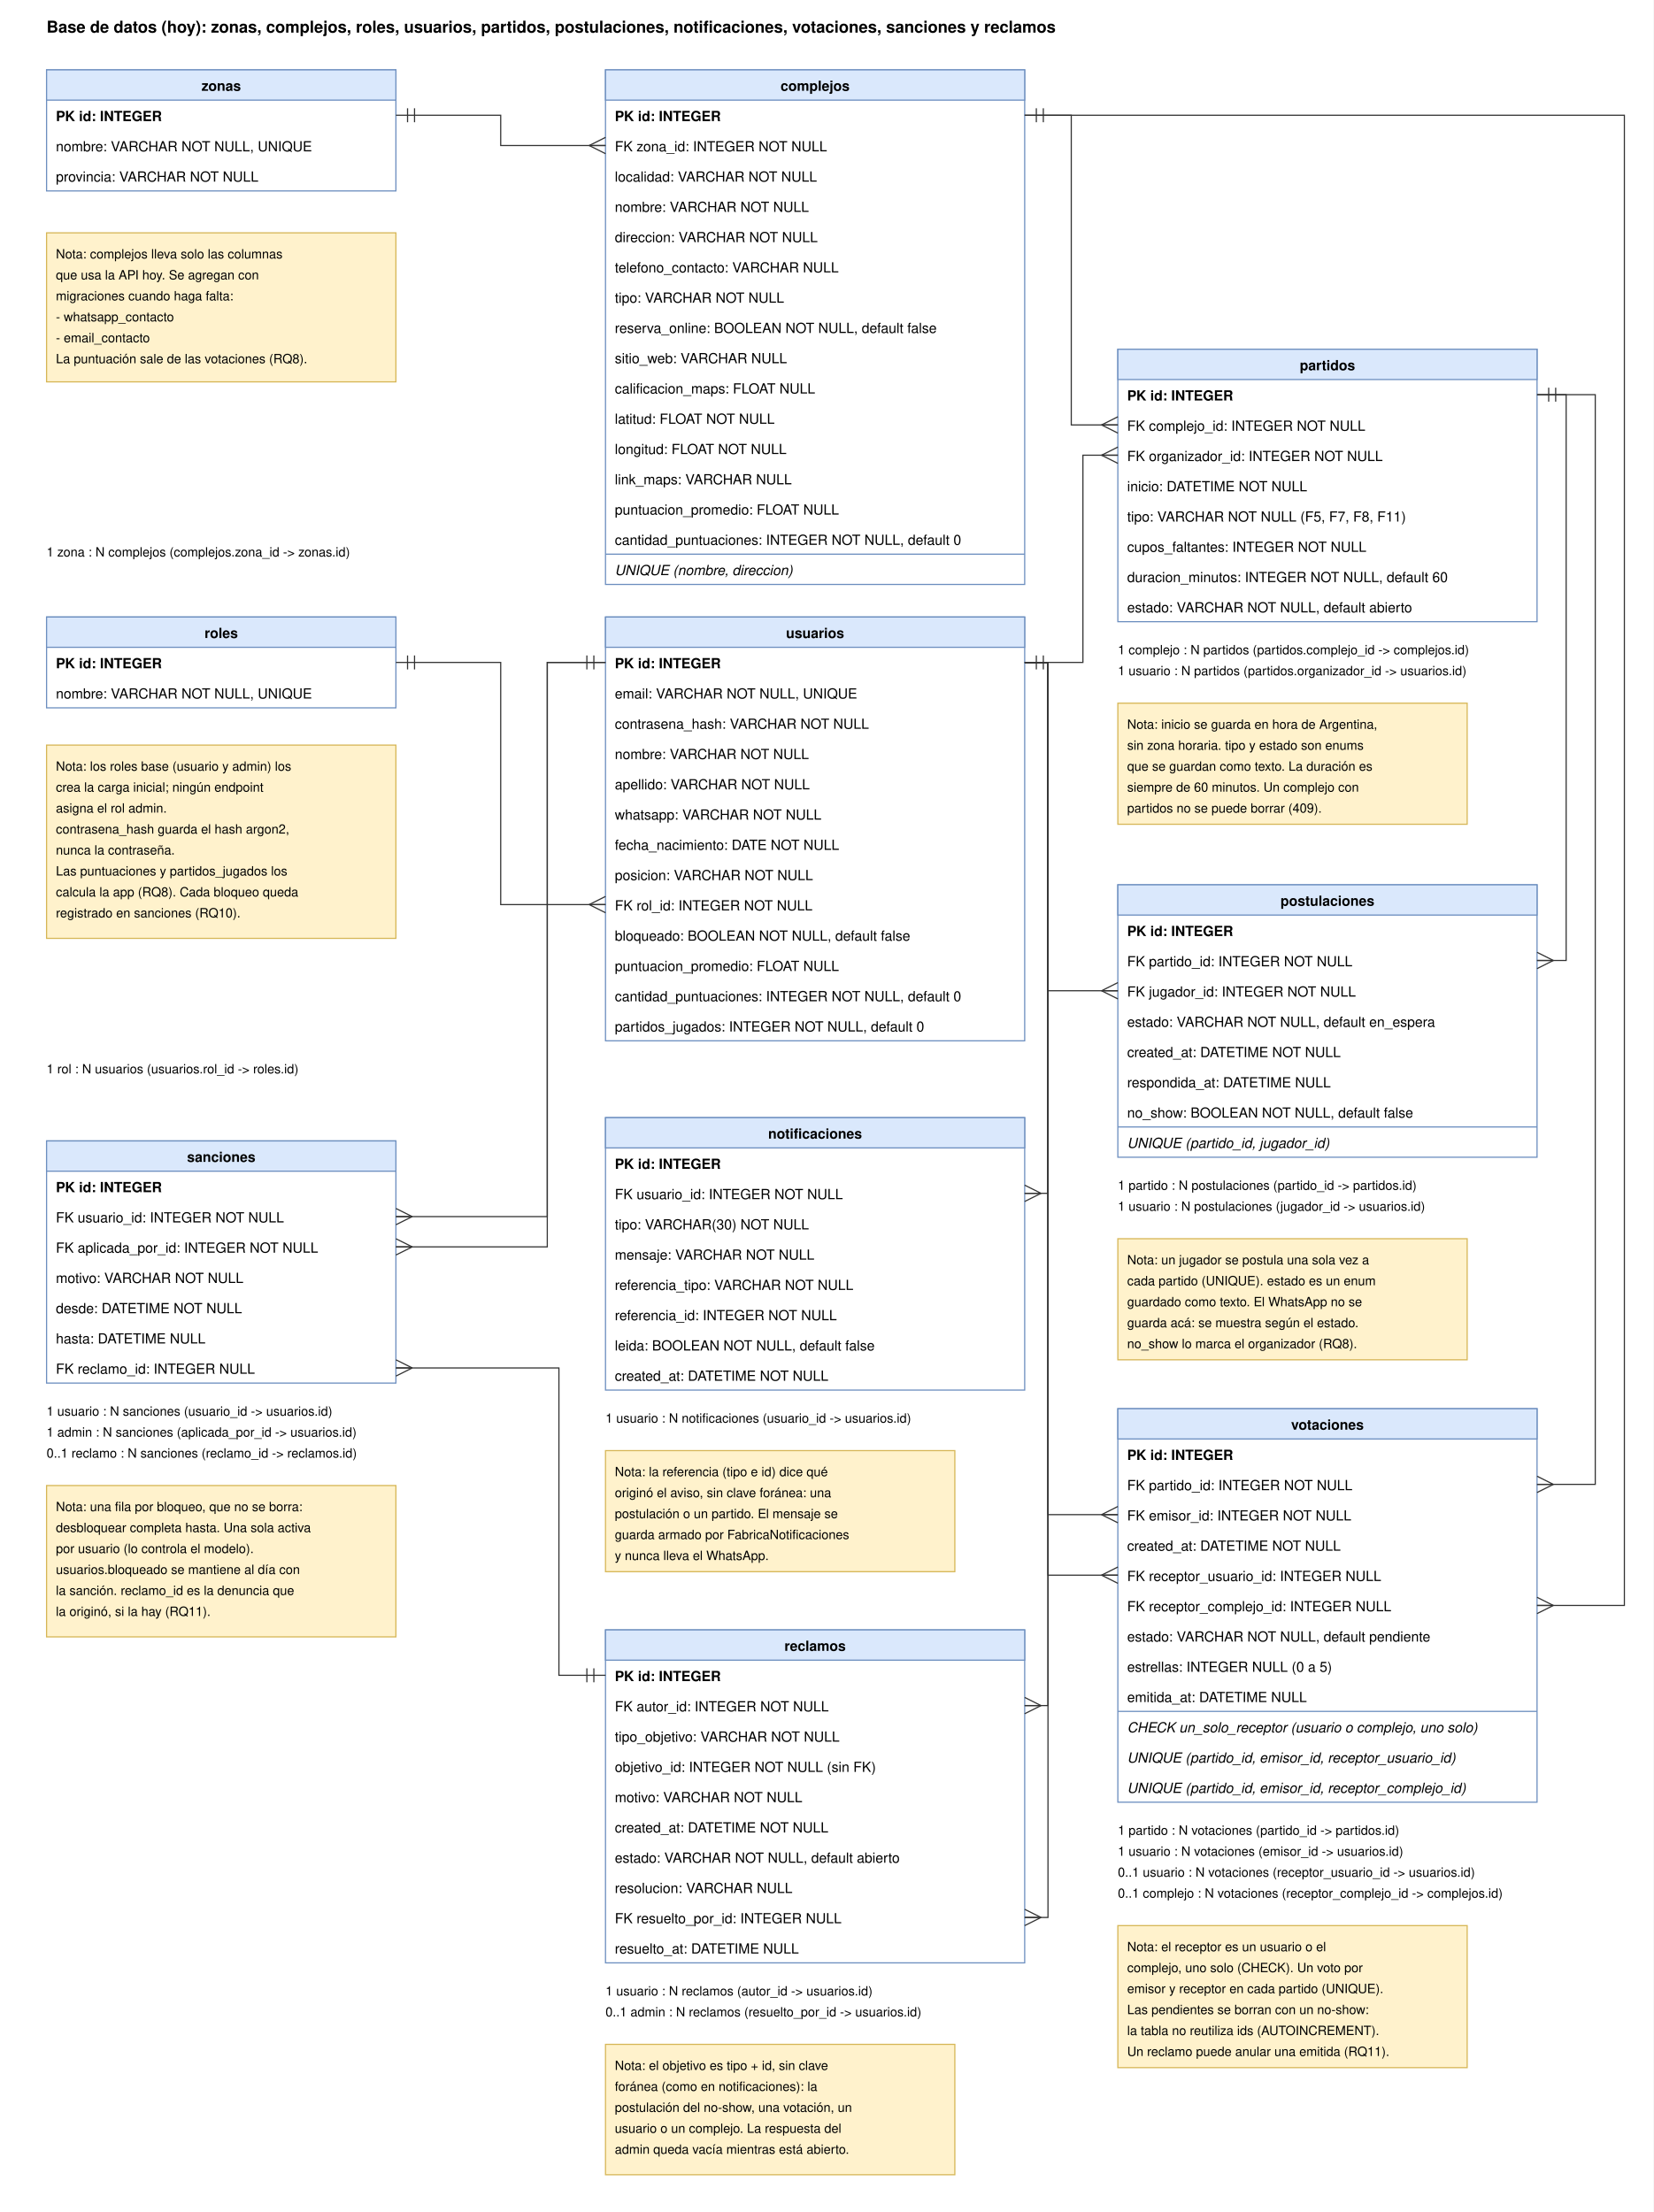
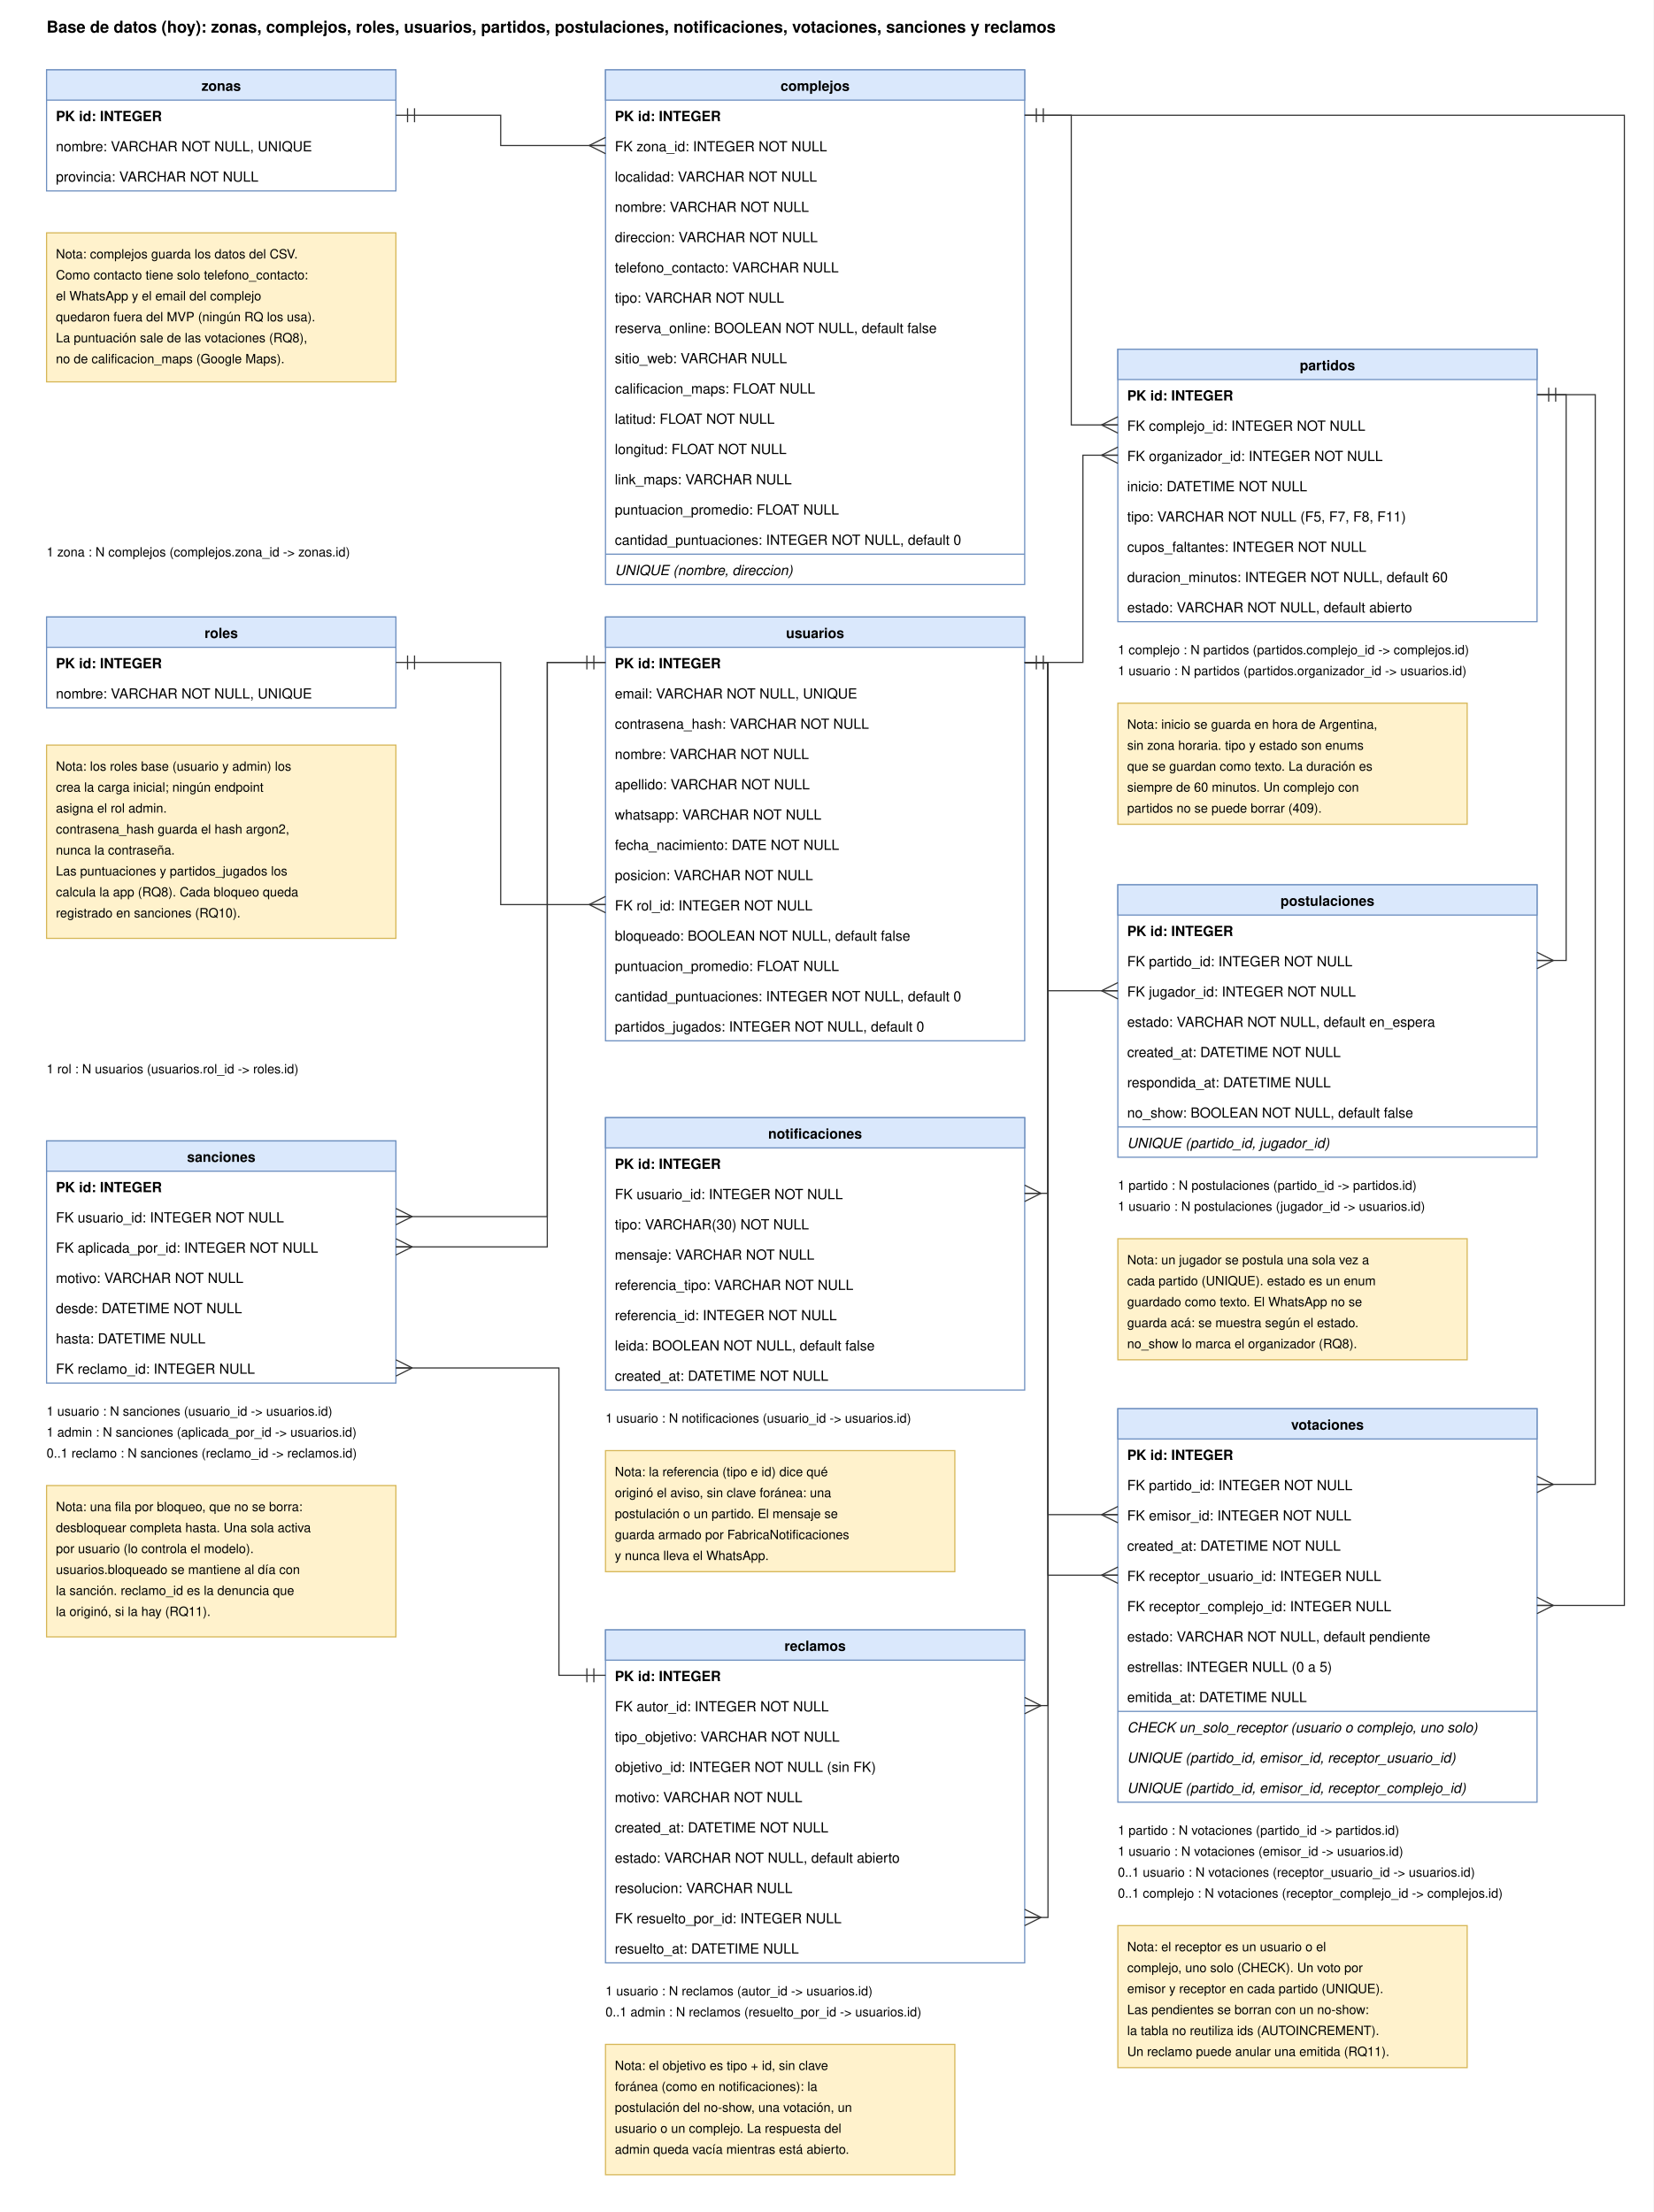
<svg xmlns="http://www.w3.org/2000/svg" width="1420" height="1900" viewBox="0 0 1420 1900" font-family="Helvetica, Arial, sans-serif" font-size="12">
  <rect width="100%" height="100%" fill="#ffffff" />
  <text x="40" y="28" font-weight="bold" font-size="14">Base de datos (hoy): zonas, complejos, roles, usuarios, partidos, postulaciones, notificaciones, votaciones, sanciones y reclamos</text>
  <rect x="40" y="60" width="300" height="104" fill="#ffffff" stroke="#6c8ebf" />
  <rect x="40" y="60" width="300" height="26" fill="#dae8fc" stroke="#6c8ebf" />
  <text x="190.0" y="78" text-anchor="middle" font-weight="bold">zonas</text>
  <text x="48" y="104" font-weight="bold">PK  id: INTEGER</text>
  <text x="48" y="130">nombre: VARCHAR  NOT NULL, UNIQUE</text>
  <text x="48" y="156">provincia: VARCHAR  NOT NULL</text>
  <rect x="520" y="60" width="360" height="442" fill="#ffffff" stroke="#6c8ebf" />
  <rect x="520" y="60" width="360" height="26" fill="#dae8fc" stroke="#6c8ebf" />
  <text x="700.0" y="78" text-anchor="middle" font-weight="bold">complejos</text>
  <text x="528" y="104" font-weight="bold">PK  id: INTEGER</text>
  <text x="528" y="130">FK  zona_id: INTEGER  NOT NULL</text>
  <text x="528" y="156">localidad: VARCHAR  NOT NULL</text>
  <text x="528" y="182">nombre: VARCHAR  NOT NULL</text>
  <text x="528" y="208">direccion: VARCHAR  NOT NULL</text>
  <text x="528" y="234">telefono_contacto: VARCHAR  NULL</text>
  <text x="528" y="260">tipo: VARCHAR  NOT NULL</text>
  <text x="528" y="286">reserva_online: BOOLEAN  NOT NULL, default false</text>
  <text x="528" y="312">sitio_web: VARCHAR  NULL</text>
  <text x="528" y="338">calificacion_maps: FLOAT  NULL</text>
  <text x="528" y="364">latitud: FLOAT  NOT NULL</text>
  <text x="528" y="390">longitud: FLOAT  NOT NULL</text>
  <text x="528" y="416">link_maps: VARCHAR  NULL</text>
  <text x="528" y="442">puntuacion_promedio: FLOAT  NULL</text>
  <text x="528" y="468">cantidad_puntuaciones: INTEGER  NOT NULL, default 0</text>
  <line x1="520" y1="476" x2="880" y2="476" stroke="#6c8ebf" />
  <text x="528" y="494" font-style="italic">UNIQUE (nombre, direccion)</text>
  <polyline points="340,99 430,99 430,125 520,125" fill="none" stroke="#333" />
  <line x1="350" y1="93" x2="350" y2="105" stroke="#333" />
  <line x1="356" y1="93" x2="356" y2="105" stroke="#333" />
  <line x1="506" y1="125" x2="520" y2="118" stroke="#333" />
  <line x1="506" y1="125" x2="520" y2="132" stroke="#333" />
  <line x1="506" y1="125" x2="520" y2="125" stroke="#333" />
  <text x="40" y="478" font-size="11">1 zona : N complejos (complejos.zona_id -&gt; zonas.id)</text>
  <rect x="40" y="200" width="300" height="128" fill="#fff2cc" stroke="#d6b656" />
-   <text x="48" y="222" font-size="11">Nota: complejos lleva solo las columnas</text>
-   <text x="48" y="240" font-size="11">que usa la API hoy. Se agregan con</text>
-   <text x="48" y="258" font-size="11">migraciones cuando haga falta:</text>
-   <text x="48" y="276" font-size="11">- whatsapp_contacto</text>
-   <text x="48" y="294" font-size="11">- email_contacto</text>
-   <text x="48" y="312" font-size="11">La puntuación sale de las votaciones (RQ8).</text>
+   <text x="48" y="222" font-size="11">Nota: complejos guarda los datos del CSV.</text>
+   <text x="48" y="240" font-size="11">Como contacto tiene solo telefono_contacto:</text>
+   <text x="48" y="258" font-size="11">el WhatsApp y el email del complejo</text>
+   <text x="48" y="276" font-size="11">quedaron fuera del MVP (ningún RQ los usa).</text>
+   <text x="48" y="294" font-size="11">La puntuación sale de las votaciones (RQ8),</text>
+   <text x="48" y="312" font-size="11">no de calificacion_maps (Google Maps).</text>
  <rect x="40" y="530" width="300" height="78" fill="#ffffff" stroke="#6c8ebf" />
  <rect x="40" y="530" width="300" height="26" fill="#dae8fc" stroke="#6c8ebf" />
  <text x="190.0" y="548" text-anchor="middle" font-weight="bold">roles</text>
  <text x="48" y="574" font-weight="bold">PK  id: INTEGER</text>
  <text x="48" y="600">nombre: VARCHAR  NOT NULL, UNIQUE</text>
  <rect x="520" y="530" width="360" height="364" fill="#ffffff" stroke="#6c8ebf" />
  <rect x="520" y="530" width="360" height="26" fill="#dae8fc" stroke="#6c8ebf" />
  <text x="700.0" y="548" text-anchor="middle" font-weight="bold">usuarios</text>
  <text x="528" y="574" font-weight="bold">PK  id: INTEGER</text>
  <text x="528" y="600">email: VARCHAR  NOT NULL, UNIQUE</text>
  <text x="528" y="626">contrasena_hash: VARCHAR  NOT NULL</text>
  <text x="528" y="652">nombre: VARCHAR  NOT NULL</text>
  <text x="528" y="678">apellido: VARCHAR  NOT NULL</text>
  <text x="528" y="704">whatsapp: VARCHAR  NOT NULL</text>
  <text x="528" y="730">fecha_nacimiento: DATE  NOT NULL</text>
  <text x="528" y="756">posicion: VARCHAR  NOT NULL</text>
  <text x="528" y="782">FK  rol_id: INTEGER  NOT NULL</text>
  <text x="528" y="808">bloqueado: BOOLEAN  NOT NULL, default false</text>
  <text x="528" y="834">puntuacion_promedio: FLOAT  NULL</text>
  <text x="528" y="860">cantidad_puntuaciones: INTEGER  NOT NULL, default 0</text>
  <text x="528" y="886">partidos_jugados: INTEGER  NOT NULL, default 0</text>
  <polyline points="340,569 430,569 430,777 520,777" fill="none" stroke="#333" />
  <line x1="350" y1="563" x2="350" y2="575" stroke="#333" />
  <line x1="356" y1="563" x2="356" y2="575" stroke="#333" />
  <line x1="506" y1="777" x2="520" y2="770" stroke="#333" />
  <line x1="506" y1="777" x2="520" y2="784" stroke="#333" />
  <line x1="506" y1="777" x2="520" y2="777" stroke="#333" />
  <text x="40" y="922" font-size="11">1 rol : N usuarios (usuarios.rol_id -&gt; roles.id)</text>
  <rect x="40" y="640" width="300" height="166" fill="#fff2cc" stroke="#d6b656" />
  <text x="48" y="662" font-size="11">Nota: los roles base (usuario y admin) los</text>
  <text x="48" y="680" font-size="11">crea la carga inicial; ningún endpoint</text>
  <text x="48" y="698" font-size="11">asigna el rol admin.</text>
  <text x="48" y="716" font-size="11">contrasena_hash guarda el hash argon2,</text>
  <text x="48" y="734" font-size="11">nunca la contraseña.</text>
  <text x="48" y="752" font-size="11">Las puntuaciones y partidos_jugados los</text>
  <text x="48" y="770" font-size="11">calcula la app (RQ8). Cada bloqueo queda</text>
  <text x="48" y="788" font-size="11">registrado en sanciones (RQ10).</text>
  <rect x="960" y="300" width="360" height="234" fill="#ffffff" stroke="#6c8ebf" />
  <rect x="960" y="300" width="360" height="26" fill="#dae8fc" stroke="#6c8ebf" />
  <text x="1140.0" y="318" text-anchor="middle" font-weight="bold">partidos</text>
  <text x="968" y="344" font-weight="bold">PK  id: INTEGER</text>
  <text x="968" y="370">FK  complejo_id: INTEGER  NOT NULL</text>
  <text x="968" y="396">FK  organizador_id: INTEGER  NOT NULL</text>
  <text x="968" y="422">inicio: DATETIME  NOT NULL</text>
  <text x="968" y="448">tipo: VARCHAR  NOT NULL (F5, F7, F8, F11)</text>
  <text x="968" y="474">cupos_faltantes: INTEGER  NOT NULL</text>
  <text x="968" y="500">duracion_minutos: INTEGER  NOT NULL, default 60</text>
  <text x="968" y="526">estado: VARCHAR  NOT NULL, default abierto</text>
  <polyline points="880,99 920,99 920,365 960,365" fill="none" stroke="#333" />
  <line x1="890" y1="93" x2="890" y2="105" stroke="#333" />
  <line x1="896" y1="93" x2="896" y2="105" stroke="#333" />
  <line x1="946" y1="365" x2="960" y2="358" stroke="#333" />
  <line x1="946" y1="365" x2="960" y2="372" stroke="#333" />
  <line x1="946" y1="365" x2="960" y2="365" stroke="#333" />
  <polyline points="880,569 930,569 930,391 960,391" fill="none" stroke="#333" />
  <line x1="890" y1="563" x2="890" y2="575" stroke="#333" />
  <line x1="896" y1="563" x2="896" y2="575" stroke="#333" />
  <line x1="946" y1="391" x2="960" y2="384" stroke="#333" />
  <line x1="946" y1="391" x2="960" y2="398" stroke="#333" />
  <line x1="946" y1="391" x2="960" y2="391" stroke="#333" />
  <text x="960" y="562" font-size="11">1 complejo : N partidos (partidos.complejo_id -&gt; complejos.id)</text>
  <text x="960" y="580" font-size="11">1 usuario : N partidos (partidos.organizador_id -&gt; usuarios.id)</text>
  <rect x="960" y="604" width="300" height="104" fill="#fff2cc" stroke="#d6b656" />
  <text x="968" y="626" font-size="11">Nota: inicio se guarda en hora de Argentina,</text>
  <text x="968" y="644" font-size="11">sin zona horaria. tipo y estado son enums</text>
  <text x="968" y="662" font-size="11">que se guardan como texto. La duración es</text>
  <text x="968" y="680" font-size="11">siempre de 60 minutos. Un complejo con</text>
  <text x="968" y="698" font-size="11">partidos no se puede borrar (409).</text>
  <rect x="960" y="760" width="360" height="234" fill="#ffffff" stroke="#6c8ebf" />
  <rect x="960" y="760" width="360" height="26" fill="#dae8fc" stroke="#6c8ebf" />
  <text x="1140.0" y="778" text-anchor="middle" font-weight="bold">postulaciones</text>
  <text x="968" y="804" font-weight="bold">PK  id: INTEGER</text>
  <text x="968" y="830">FK  partido_id: INTEGER  NOT NULL</text>
  <text x="968" y="856">FK  jugador_id: INTEGER  NOT NULL</text>
  <text x="968" y="882">estado: VARCHAR  NOT NULL, default en_espera</text>
  <text x="968" y="908">created_at: DATETIME  NOT NULL</text>
  <text x="968" y="934">respondida_at: DATETIME  NULL</text>
  <text x="968" y="960">no_show: BOOLEAN  NOT NULL, default false</text>
  <line x1="960" y1="968" x2="1320" y2="968" stroke="#6c8ebf" />
  <text x="968" y="986" font-style="italic">UNIQUE (partido_id, jugador_id)</text>
  <polyline points="1320,339 1345,339 1345,825 1320,825" fill="none" stroke="#333" />
  <line x1="1330" y1="333" x2="1330" y2="345" stroke="#333" />
  <line x1="1336" y1="333" x2="1336" y2="345" stroke="#333" />
  <line x1="1334" y1="825" x2="1320" y2="818" stroke="#333" />
  <line x1="1334" y1="825" x2="1320" y2="832" stroke="#333" />
  <line x1="1334" y1="825" x2="1320" y2="825" stroke="#333" />
  <polyline points="880,569 900,569 900,851 960,851" fill="none" stroke="#333" />
  <line x1="946" y1="851" x2="960" y2="844" stroke="#333" />
  <line x1="946" y1="851" x2="960" y2="858" stroke="#333" />
  <line x1="946" y1="851" x2="960" y2="851" stroke="#333" />
  <text x="960" y="1022" font-size="11">1 partido : N postulaciones (partido_id -&gt; partidos.id)</text>
  <text x="960" y="1040" font-size="11">1 usuario : N postulaciones (jugador_id -&gt; usuarios.id)</text>
  <rect x="960" y="1064" width="300" height="104" fill="#fff2cc" stroke="#d6b656" />
  <text x="968" y="1086" font-size="11">Nota: un jugador se postula una sola vez a</text>
  <text x="968" y="1104" font-size="11">cada partido (UNIQUE). estado es un enum</text>
  <text x="968" y="1122" font-size="11">guardado como texto. El WhatsApp no se</text>
  <text x="968" y="1140" font-size="11">guarda acá: se muestra según el estado.</text>
  <text x="968" y="1158" font-size="11">no_show lo marca el organizador (RQ8).</text>
  <rect x="520" y="960" width="360" height="234" fill="#ffffff" stroke="#6c8ebf" />
  <rect x="520" y="960" width="360" height="26" fill="#dae8fc" stroke="#6c8ebf" />
  <text x="700.0" y="978" text-anchor="middle" font-weight="bold">notificaciones</text>
  <text x="528" y="1004" font-weight="bold">PK  id: INTEGER</text>
  <text x="528" y="1030">FK  usuario_id: INTEGER  NOT NULL</text>
  <text x="528" y="1056">tipo: VARCHAR(30)  NOT NULL</text>
  <text x="528" y="1082">mensaje: VARCHAR  NOT NULL</text>
  <text x="528" y="1108">referencia_tipo: VARCHAR  NOT NULL</text>
  <text x="528" y="1134">referencia_id: INTEGER  NOT NULL</text>
  <text x="528" y="1160">leida: BOOLEAN  NOT NULL, default false</text>
  <text x="528" y="1186">created_at: DATETIME  NOT NULL</text>
  <polyline points="880,569 900,569 900,1025 880,1025" fill="none" stroke="#333" />
  <line x1="894" y1="1025" x2="880" y2="1018" stroke="#333" />
  <line x1="894" y1="1025" x2="880" y2="1032" stroke="#333" />
  <line x1="894" y1="1025" x2="880" y2="1025" stroke="#333" />
  <text x="520" y="1222" font-size="11">1 usuario : N notificaciones (usuario_id -&gt; usuarios.id)</text>
  <rect x="520" y="1246" width="300" height="104" fill="#fff2cc" stroke="#d6b656" />
  <text x="528" y="1268" font-size="11">Nota: la referencia (tipo e id) dice qué</text>
  <text x="528" y="1286" font-size="11">originó el aviso, sin clave foránea: una</text>
  <text x="528" y="1304" font-size="11">postulación o un partido. El mensaje se</text>
  <text x="528" y="1322" font-size="11">guarda armado por FabricaNotificaciones</text>
  <text x="528" y="1340" font-size="11">y nunca lleva el WhatsApp.</text>
  <rect x="960" y="1210" width="360" height="338" fill="#ffffff" stroke="#6c8ebf" />
  <rect x="960" y="1210" width="360" height="26" fill="#dae8fc" stroke="#6c8ebf" />
  <text x="1140.0" y="1228" text-anchor="middle" font-weight="bold">votaciones</text>
  <text x="968" y="1254" font-weight="bold">PK  id: INTEGER</text>
  <text x="968" y="1280">FK  partido_id: INTEGER  NOT NULL</text>
  <text x="968" y="1306">FK  emisor_id: INTEGER  NOT NULL</text>
  <text x="968" y="1332">created_at: DATETIME  NOT NULL</text>
  <text x="968" y="1358">FK  receptor_usuario_id: INTEGER  NULL</text>
  <text x="968" y="1384">FK  receptor_complejo_id: INTEGER  NULL</text>
  <text x="968" y="1410">estado: VARCHAR  NOT NULL, default pendiente</text>
  <text x="968" y="1436">estrellas: INTEGER  NULL (0 a 5)</text>
  <text x="968" y="1462">emitida_at: DATETIME  NULL</text>
  <line x1="960" y1="1470" x2="1320" y2="1470" stroke="#6c8ebf" />
  <text x="968" y="1488" font-style="italic">CHECK un_solo_receptor (usuario o complejo, uno solo)</text>
  <text x="968" y="1514" font-style="italic">UNIQUE (partido_id, emisor_id, receptor_usuario_id)</text>
  <text x="968" y="1540" font-style="italic">UNIQUE (partido_id, emisor_id, receptor_complejo_id)</text>
  <polyline points="1320,339 1370,339 1370,1275 1320,1275" fill="none" stroke="#333" />
  <line x1="1334" y1="1275" x2="1320" y2="1268" stroke="#333" />
  <line x1="1334" y1="1275" x2="1320" y2="1282" stroke="#333" />
  <line x1="1334" y1="1275" x2="1320" y2="1275" stroke="#333" />
  <polyline points="880,569 900,569 900,1301 960,1301" fill="none" stroke="#333" />
  <line x1="946" y1="1301" x2="960" y2="1294" stroke="#333" />
  <line x1="946" y1="1301" x2="960" y2="1308" stroke="#333" />
  <line x1="946" y1="1301" x2="960" y2="1301" stroke="#333" />
  <polyline points="880,569 900,569 900,1353 960,1353" fill="none" stroke="#333" />
  <line x1="946" y1="1353" x2="960" y2="1346" stroke="#333" />
  <line x1="946" y1="1353" x2="960" y2="1360" stroke="#333" />
  <line x1="946" y1="1353" x2="960" y2="1353" stroke="#333" />
  <polyline points="880,99 1395,99 1395,1379 1320,1379" fill="none" stroke="#333" />
  <line x1="1334" y1="1379" x2="1320" y2="1372" stroke="#333" />
  <line x1="1334" y1="1379" x2="1320" y2="1386" stroke="#333" />
  <line x1="1334" y1="1379" x2="1320" y2="1379" stroke="#333" />
  <text x="960" y="1576" font-size="11">1 partido : N votaciones (partido_id -&gt; partidos.id)</text>
  <text x="960" y="1594" font-size="11">1 usuario : N votaciones (emisor_id -&gt; usuarios.id)</text>
  <text x="960" y="1612" font-size="11">0..1 usuario : N votaciones (receptor_usuario_id -&gt; usuarios.id)</text>
  <text x="960" y="1630" font-size="11">0..1 complejo : N votaciones (receptor_complejo_id -&gt; complejos.id)</text>
  <rect x="960" y="1654" width="300" height="122" fill="#fff2cc" stroke="#d6b656" />
  <text x="968" y="1676" font-size="11">Nota: el receptor es un usuario o el</text>
  <text x="968" y="1694" font-size="11">complejo, uno solo (CHECK). Un voto por</text>
  <text x="968" y="1712" font-size="11">emisor y receptor en cada partido (UNIQUE).</text>
  <text x="968" y="1730" font-size="11">Las pendientes se borran con un no-show:</text>
  <text x="968" y="1748" font-size="11">la tabla no reutiliza ids (AUTOINCREMENT).</text>
  <text x="968" y="1766" font-size="11">Un reclamo puede anular una emitida (RQ11).</text>
  <rect x="40" y="980" width="300" height="208" fill="#ffffff" stroke="#6c8ebf" />
  <rect x="40" y="980" width="300" height="26" fill="#dae8fc" stroke="#6c8ebf" />
  <text x="190.0" y="998" text-anchor="middle" font-weight="bold">sanciones</text>
  <text x="48" y="1024" font-weight="bold">PK  id: INTEGER</text>
  <text x="48" y="1050">FK  usuario_id: INTEGER  NOT NULL</text>
  <text x="48" y="1076">FK  aplicada_por_id: INTEGER  NOT NULL</text>
  <text x="48" y="1102">motivo: VARCHAR  NOT NULL</text>
  <text x="48" y="1128">desde: DATETIME  NOT NULL</text>
  <text x="48" y="1154">hasta: DATETIME  NULL</text>
  <text x="48" y="1180">FK  reclamo_id: INTEGER  NULL</text>
  <line x1="510" y1="563" x2="510" y2="575" stroke="#333" />
  <line x1="504" y1="563" x2="504" y2="575" stroke="#333" />
  <polyline points="520,569 470,569 470,1045 340,1045" fill="none" stroke="#333" />
  <line x1="354" y1="1045" x2="340" y2="1038" stroke="#333" />
  <line x1="354" y1="1045" x2="340" y2="1052" stroke="#333" />
  <line x1="354" y1="1045" x2="340" y2="1045" stroke="#333" />
  <polyline points="520,569 470,569 470,1071 340,1071" fill="none" stroke="#333" />
  <line x1="354" y1="1071" x2="340" y2="1064" stroke="#333" />
  <line x1="354" y1="1071" x2="340" y2="1078" stroke="#333" />
  <line x1="354" y1="1071" x2="340" y2="1071" stroke="#333" />
  <text x="40" y="1216" font-size="11">1 usuario : N sanciones (usuario_id -&gt; usuarios.id)</text>
  <text x="40" y="1234" font-size="11">1 admin : N sanciones (aplicada_por_id -&gt; usuarios.id)</text>
  <rect x="40" y="1276" width="300" height="130" fill="#fff2cc" stroke="#d6b656" />
  <text x="48" y="1298" font-size="11">Nota: una fila por bloqueo, que no se borra:</text>
  <text x="48" y="1316" font-size="11">desbloquear completa hasta. Una sola activa</text>
  <text x="48" y="1334" font-size="11">por usuario (lo controla el modelo).</text>
  <text x="48" y="1352" font-size="11">usuarios.bloqueado se mantiene al día con</text>
  <text x="48" y="1370" font-size="11">la sanción. reclamo_id es la denuncia que</text>
  <text x="48" y="1388" font-size="11">la originó, si la hay (RQ11).</text>
  <rect x="520" y="1400" width="360" height="286" fill="#ffffff" stroke="#6c8ebf" />
  <rect x="520" y="1400" width="360" height="26" fill="#dae8fc" stroke="#6c8ebf" />
  <text x="700.0" y="1418" text-anchor="middle" font-weight="bold">reclamos</text>
  <text x="528" y="1444" font-weight="bold">PK  id: INTEGER</text>
  <text x="528" y="1470">FK  autor_id: INTEGER  NOT NULL</text>
  <text x="528" y="1496">tipo_objetivo: VARCHAR  NOT NULL</text>
  <text x="528" y="1522">objetivo_id: INTEGER  NOT NULL (sin FK)</text>
  <text x="528" y="1548">motivo: VARCHAR  NOT NULL</text>
  <text x="528" y="1574">created_at: DATETIME  NOT NULL</text>
  <text x="528" y="1600">estado: VARCHAR  NOT NULL, default abierto</text>
  <text x="528" y="1626">resolucion: VARCHAR  NULL</text>
  <text x="528" y="1652">FK  resuelto_por_id: INTEGER  NULL</text>
  <text x="528" y="1678">resuelto_at: DATETIME  NULL</text>
  <polyline points="880,569 900,569 900,1465 880,1465" fill="none" stroke="#333" />
  <line x1="894" y1="1465" x2="880" y2="1458" stroke="#333" />
  <line x1="894" y1="1465" x2="880" y2="1472" stroke="#333" />
  <line x1="894" y1="1465" x2="880" y2="1465" stroke="#333" />
  <polyline points="880,569 900,569 900,1647 880,1647" fill="none" stroke="#333" />
  <line x1="894" y1="1647" x2="880" y2="1640" stroke="#333" />
  <line x1="894" y1="1647" x2="880" y2="1654" stroke="#333" />
  <line x1="894" y1="1647" x2="880" y2="1647" stroke="#333" />
  <line x1="510" y1="1433" x2="510" y2="1445" stroke="#333" />
  <line x1="504" y1="1433" x2="504" y2="1445" stroke="#333" />
  <polyline points="520,1439 480,1439 480,1175 340,1175" fill="none" stroke="#333" />
  <line x1="354" y1="1175" x2="340" y2="1168" stroke="#333" />
  <line x1="354" y1="1175" x2="340" y2="1182" stroke="#333" />
  <line x1="354" y1="1175" x2="340" y2="1175" stroke="#333" />
  <text x="40" y="1252" font-size="11">0..1 reclamo : N sanciones (reclamo_id -&gt; reclamos.id)</text>
  <text x="520" y="1714" font-size="11">1 usuario : N reclamos (autor_id -&gt; usuarios.id)</text>
  <text x="520" y="1732" font-size="11">0..1 admin : N reclamos (resuelto_por_id -&gt; usuarios.id)</text>
  <rect x="520" y="1756" width="300" height="112" fill="#fff2cc" stroke="#d6b656" />
  <text x="528" y="1778" font-size="11">Nota: el objetivo es tipo + id, sin clave</text>
  <text x="528" y="1796" font-size="11">foránea (como en notificaciones): la</text>
  <text x="528" y="1814" font-size="11">postulación del no-show, una votación, un</text>
  <text x="528" y="1832" font-size="11">usuario o un complejo. La respuesta del</text>
  <text x="528" y="1850" font-size="11">admin queda vacía mientras está abierto.</text>
</svg>
